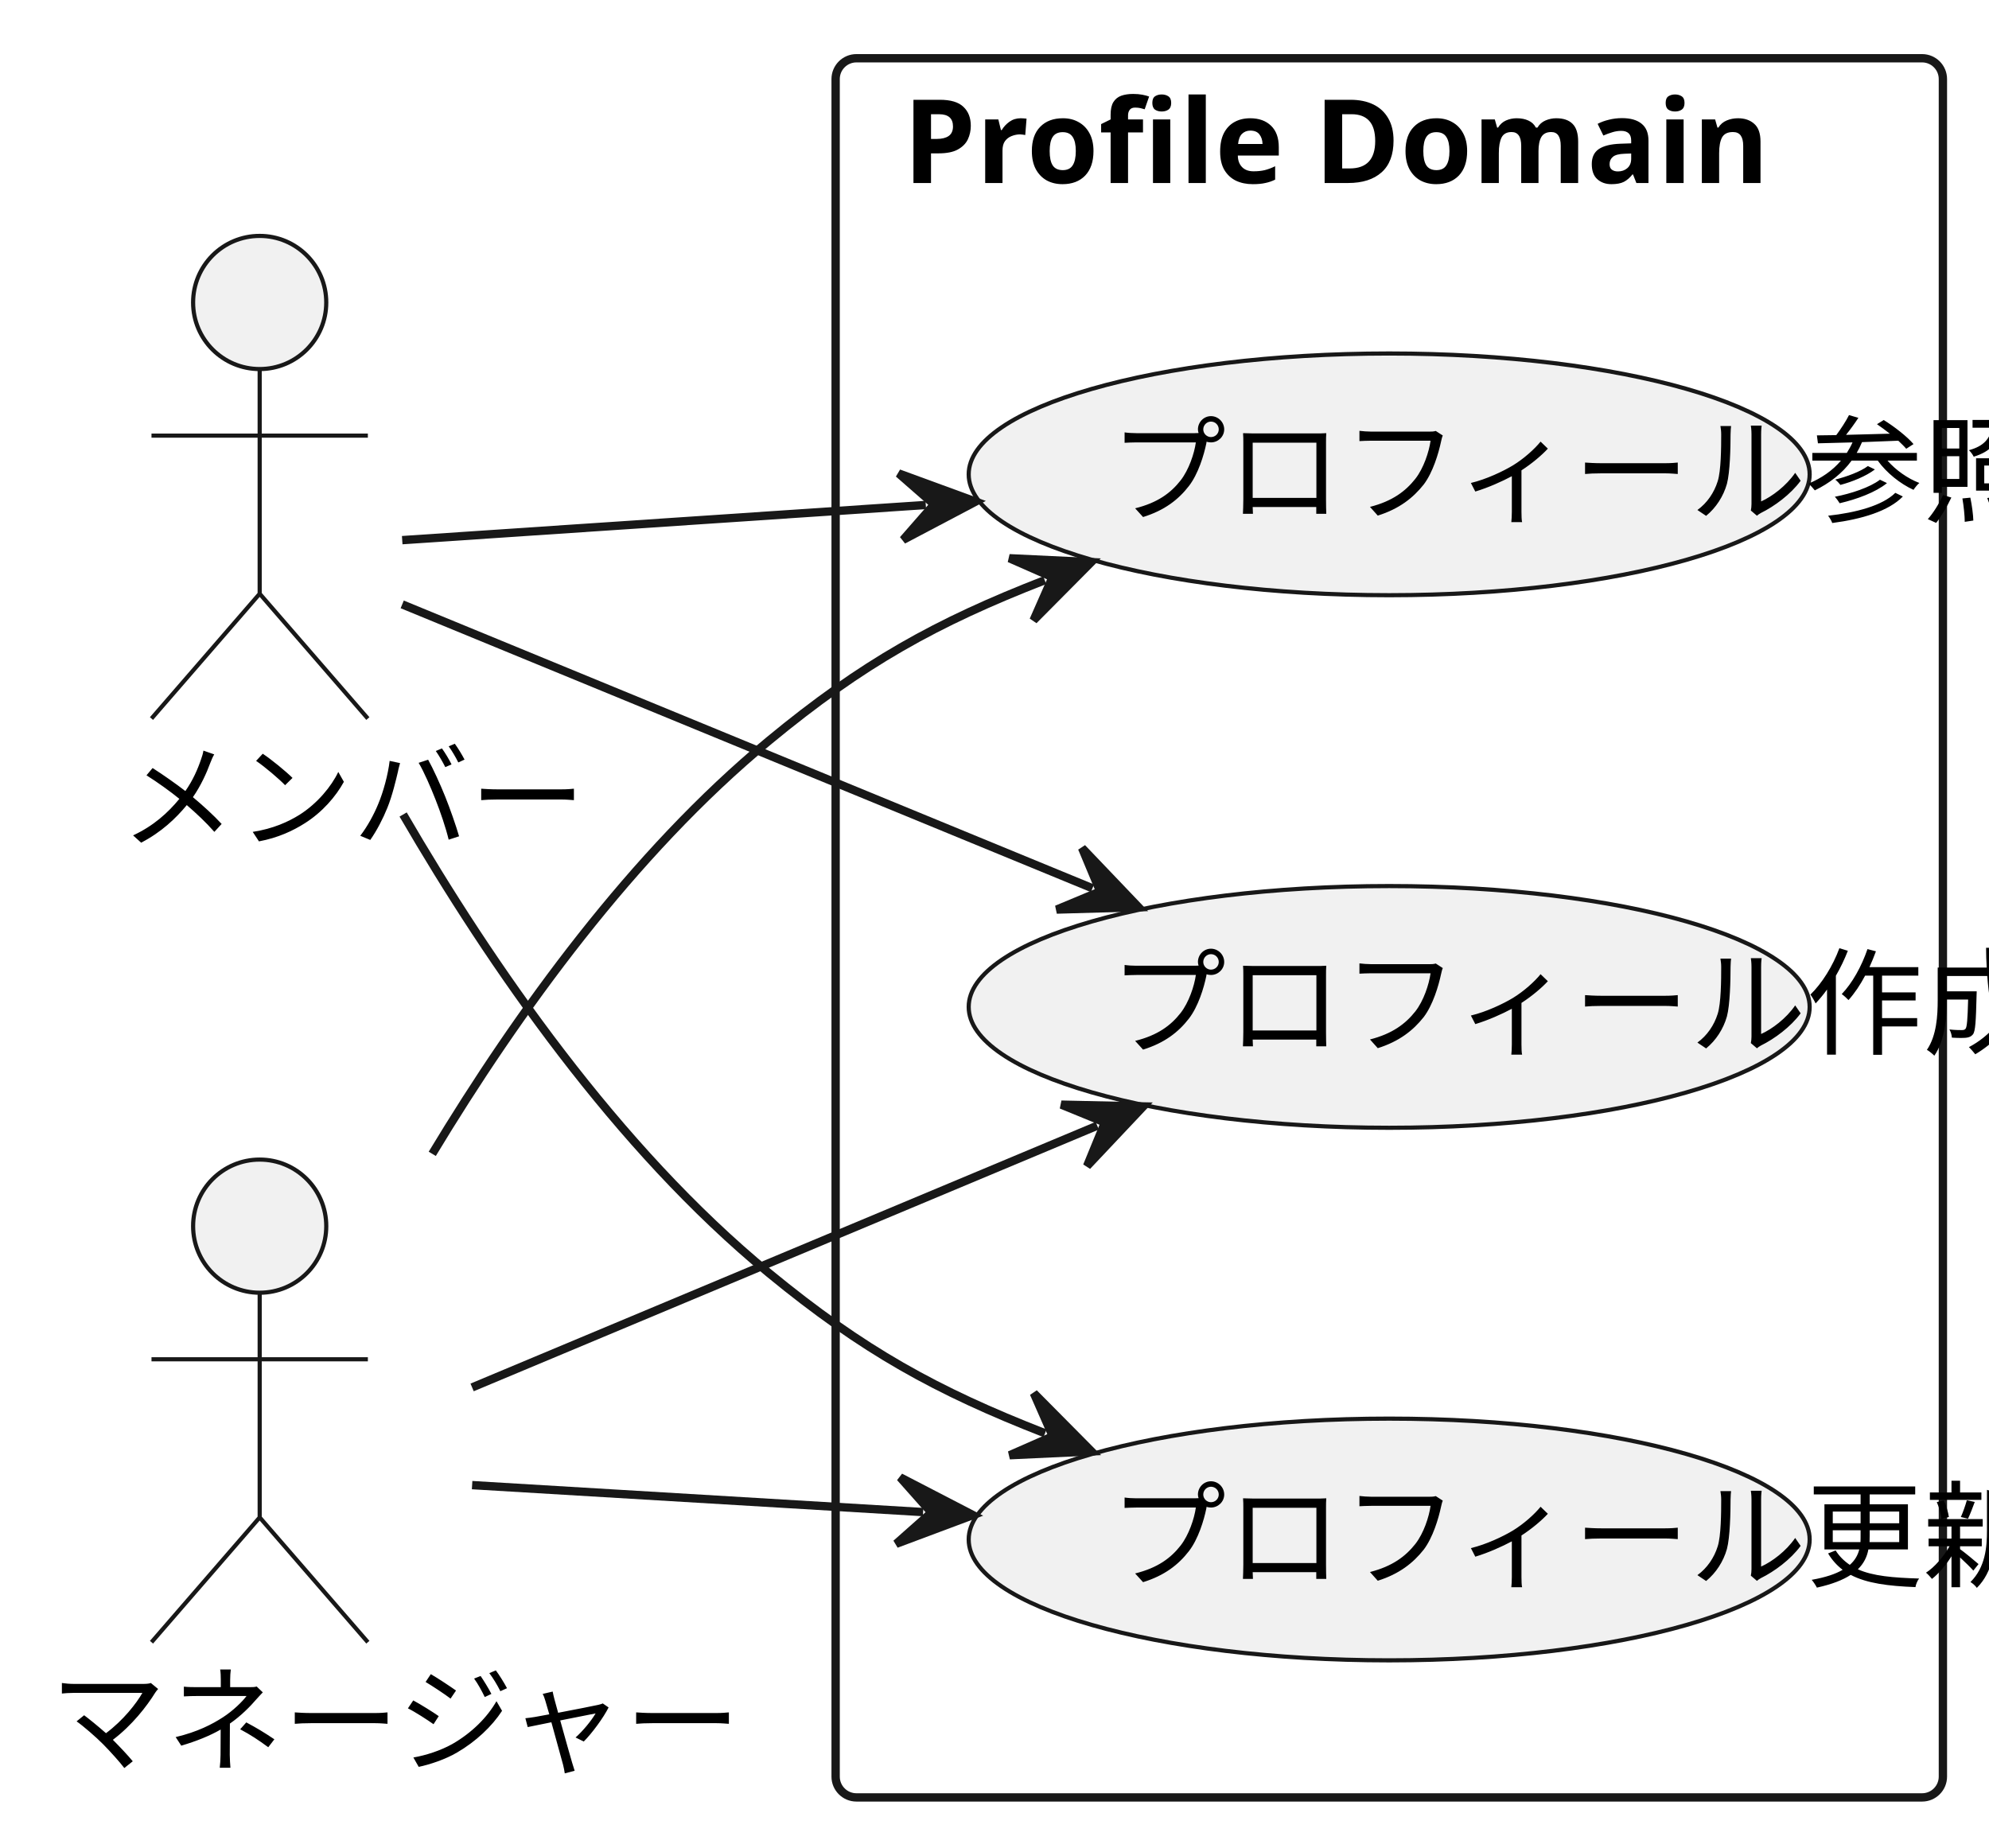
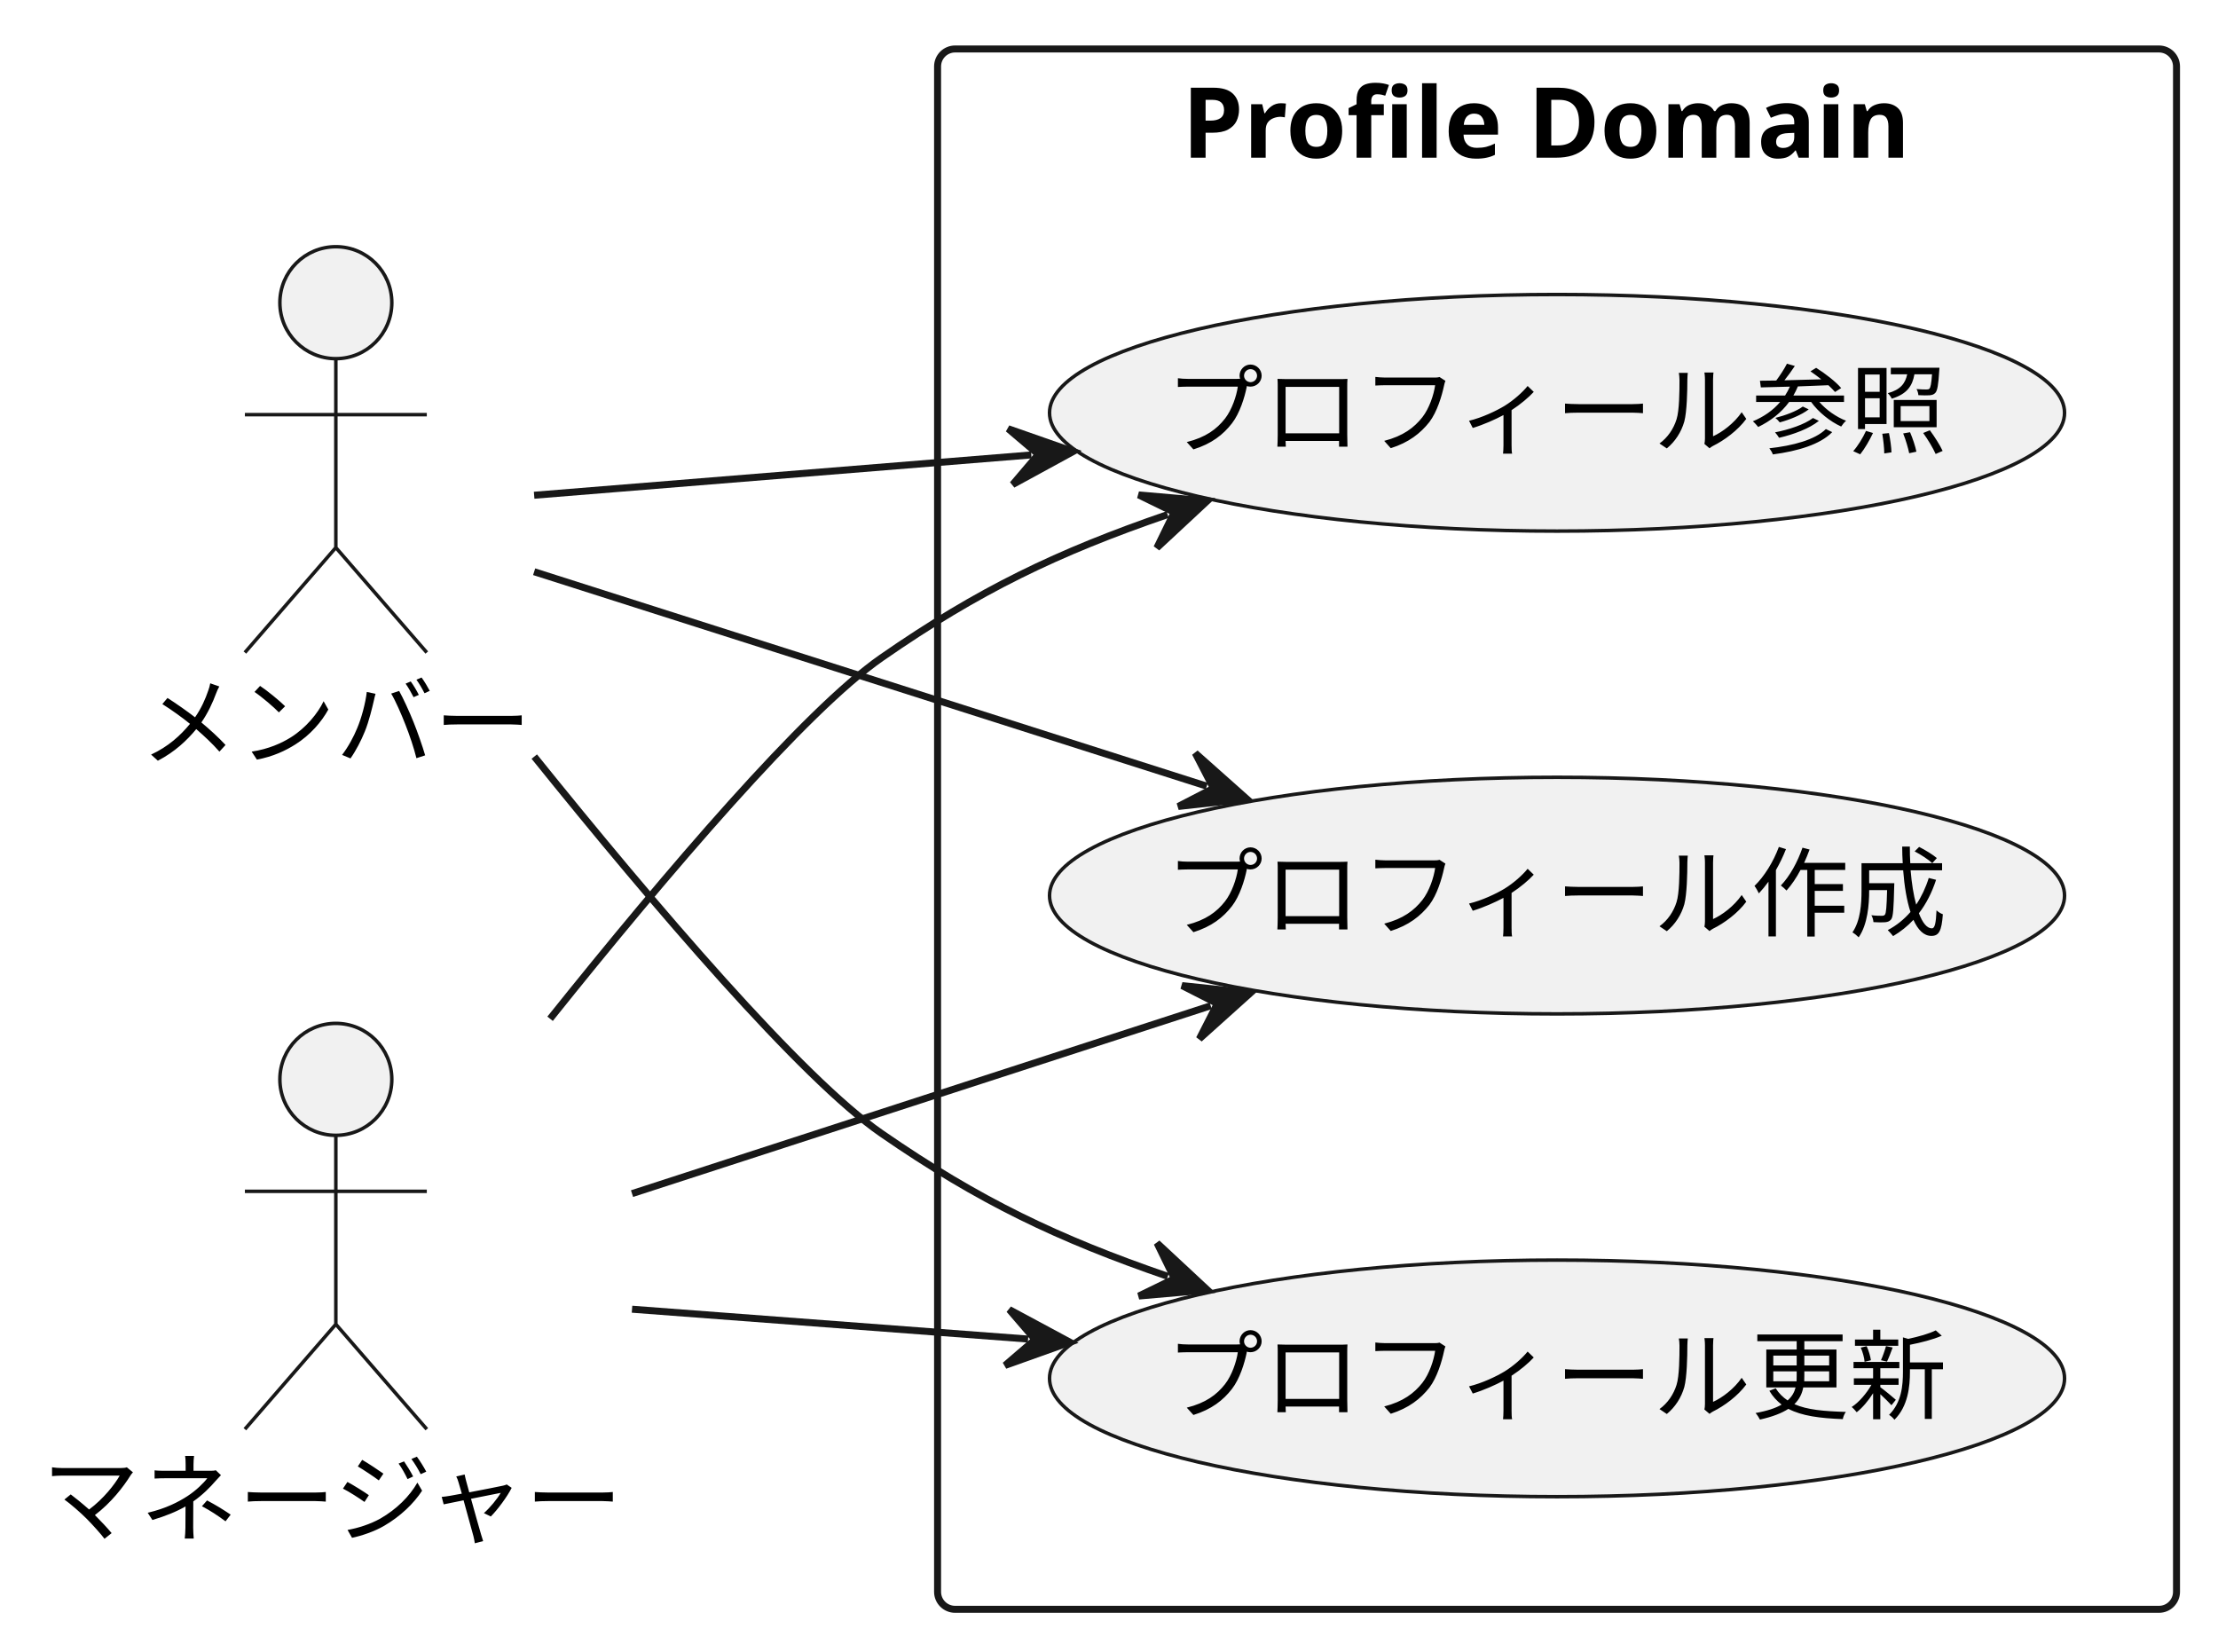
- <svg xmlns="http://www.w3.org/2000/svg" contentStyleType="text/css" data-diagram-type="DESCRIPTION" height="222px" preserveAspectRatio="none" style="width:239px;height:222px;background:#FFFFFF;" version="1.1" viewBox="0 0 239 222" width="239px" zoomAndPan="magnify">
+ <svg xmlns="http://www.w3.org/2000/svg" contentStyleType="text/css" data-diagram-type="DESCRIPTION" height="236px" preserveAspectRatio="none" style="width:317px;height:236px;background:#FFFFFF;" version="1.1" viewBox="0 0 317 236" width="317px" zoomAndPan="magnify">
  <defs />
  <g>
    <g class="cluster" data-qualified-name="Profile Domain" data-source-line="6" id="ent0004">
-       <rect fill="none" height="209" rx="2.5" ry="2.5" style="stroke:#181818;stroke-width:1;" width="133.05" x="100.41" y="7" />
-       <text fill="#000000" font-family="sans-serif" font-size="14" font-weight="bold" lengthAdjust="spacing" textLength="116.881" x="108.495" y="21.995">Profile Domain</text>
+       <rect fill="none" height="223" rx="2.5" ry="2.5" style="stroke:#181818;stroke-width:1;" width="177.07" x="134" y="7" />
+       <text fill="#000000" font-family="sans-serif" font-size="14" font-weight="bold" lengthAdjust="spacing" textLength="107.215" x="168.928" y="22.535">Profile Domain</text>
    </g>
    <g class="entity" data-qualified-name="Profile Domain........." data-source-line="8" id="ent0005">
-       <ellipse cx="166.925" cy="121.004" fill="#F1F1F1" rx="50.525" ry="14.524" style="stroke:#181818;stroke-width:0.5;" />
-       <text fill="#000000" font-family="sans-serif" font-size="14" lengthAdjust="spacing" textLength="67.211" x="133.32" y="125.652">プロフィール作成</text>
+       <ellipse cx="222.535" cy="127.997" fill="#F1F1F1" rx="72.535" ry="16.907" style="stroke:#181818;stroke-width:0.5;" />
+       <text fill="#000000" font-family="sans-serif" font-size="14" lengthAdjust="spacing" textLength="112" x="166.535" y="132.741">プロフィール作成</text>
    </g>
    <g class="entity" data-qualified-name="Profile Domain........." data-source-line="9" id="ent0006">
-       <ellipse cx="166.925" cy="57.004" fill="#F1F1F1" rx="50.525" ry="14.524" style="stroke:#181818;stroke-width:0.5;" />
-       <text fill="#000000" font-family="sans-serif" font-size="14" lengthAdjust="spacing" textLength="67.211" x="133.32" y="61.652">プロフィール参照</text>
+       <ellipse cx="222.535" cy="58.997" fill="#F1F1F1" rx="72.535" ry="16.907" style="stroke:#181818;stroke-width:0.5;" />
+       <text fill="#000000" font-family="sans-serif" font-size="14" lengthAdjust="spacing" textLength="112" x="166.535" y="63.741">プロフィール参照</text>
    </g>
    <g class="entity" data-qualified-name="Profile Domain........." data-source-line="10" id="ent0007">
-       <ellipse cx="166.925" cy="185.004" fill="#F1F1F1" rx="50.525" ry="14.524" style="stroke:#181818;stroke-width:0.5;" />
-       <text fill="#000000" font-family="sans-serif" font-size="14" lengthAdjust="spacing" textLength="67.211" x="133.32" y="189.652">プロフィール更新</text>
+       <ellipse cx="222.535" cy="196.997" fill="#F1F1F1" rx="72.535" ry="16.907" style="stroke:#181818;stroke-width:0.5;" />
+       <text fill="#000000" font-family="sans-serif" font-size="14" lengthAdjust="spacing" textLength="112" x="166.535" y="201.741">プロフィール更新</text>
    </g>
    <g class="entity" data-qualified-name="Member" data-source-line="3" id="ent0002">
-       <ellipse cx="31.203" cy="36.35" fill="#F1F1F1" rx="8" ry="8" style="stroke:#181818;stroke-width:0.5;" />
-       <path d="M31.203,44.35 L31.203,71.35 M18.203,52.35 L44.203,52.35 M31.203,71.35 L18.203,86.35 M31.203,71.35 L44.203,86.35" fill="none" style="stroke:#181818;stroke-width:0.5;" />
-       <text fill="#000000" font-family="sans-serif" font-size="14" lengthAdjust="spacing" textLength="33.605" x="14.4" y="100.845">メンバー</text>
+       <ellipse cx="48" cy="43.26" fill="#F1F1F1" rx="8" ry="8" style="stroke:#181818;stroke-width:0.5;" />
+       <path d="M48,51.26 L48,78.26 M35,59.26 L61,59.26 M48,78.26 L35,93.26 M48,78.26 L61,93.26" fill="none" style="stroke:#181818;stroke-width:0.5;" />
+       <text fill="#000000" font-family="sans-serif" font-size="14" lengthAdjust="spacing" textLength="56" x="20" y="108.295">メンバー</text>
    </g>
    <g class="entity" data-qualified-name="Manager" data-source-line="4" id="ent0003">
-       <ellipse cx="31.204" cy="147.35" fill="#F1F1F1" rx="8" ry="8" style="stroke:#181818;stroke-width:0.5;" />
-       <path d="M31.204,155.35 L31.204,182.35 M18.204,163.35 L44.204,163.35 M31.204,182.35 L18.204,197.35 M31.204,182.35 L44.204,197.35" fill="none" style="stroke:#181818;stroke-width:0.5;" />
-       <text fill="#000000" font-family="sans-serif" font-size="14" lengthAdjust="spacing" textLength="50.408" x="6" y="211.845">マネージャー</text>
+       <ellipse cx="48" cy="154.26" fill="#F1F1F1" rx="8" ry="8" style="stroke:#181818;stroke-width:0.5;" />
+       <path d="M48,162.26 L48,189.26 M35,170.26 L61,170.26 M48,189.26 L35,204.26 M48,189.26 L61,204.26" fill="none" style="stroke:#181818;stroke-width:0.5;" />
+       <text fill="#000000" font-family="sans-serif" font-size="14" lengthAdjust="spacing" textLength="84" x="6" y="219.295">マネージャー</text>
    </g>
    <g class="link" data-entity-1="ent0002" data-entity-2="ent0005" data-link-type="dependency" data-source-line="14" id="lnk8">
-       <path d="M48.33,72.63 C70.22,81.63 104.141,95.588 131.271,106.748" fill="none" id="Member-to-プロフィール作成" style="stroke:#181818;stroke-width:1;" />
-       <polygon fill="#181818" points="136.82,109.03,130.018,101.907,132.196,107.128,126.975,109.305,136.82,109.03" style="stroke:#181818;stroke-width:1;" />
+       <path d="M76.34,81.71 C103.7,90.44 140.503,102.168 172.473,112.358" fill="none" id="Member-to-プロフィール作成" style="stroke:#181818;stroke-width:1;" />
+       <polygon fill="#181818" points="178.19,114.18,170.83,107.636,173.426,112.662,168.4,115.258,178.19,114.18" style="stroke:#181818;stroke-width:1;" />
    </g>
    <g class="link" data-entity-1="ent0002" data-entity-2="ent0006" data-link-type="dependency" data-source-line="15" id="lnk9">
-       <path d="M48.33,64.91 C65.35,63.77 87.023,62.313 111.243,60.683" fill="none" id="Member-to-プロフィール参照" style="stroke:#181818;stroke-width:1;" />
-       <polygon fill="#181818" points="117.23,60.28,107.982,56.893,112.241,60.616,108.519,64.875,117.23,60.28" style="stroke:#181818;stroke-width:1;" />
+       <path d="M76.34,70.78 C97.05,69.1 120.47,67.206 147.4,65.016" fill="none" id="Member-to-プロフィール参照" style="stroke:#181818;stroke-width:1;" />
+       <polygon fill="#181818" points="153.38,64.53,144.085,61.273,148.397,64.935,144.734,69.246,153.38,64.53" style="stroke:#181818;stroke-width:1;" />
    </g>
    <g class="link" data-entity-1="ent0002" data-entity-2="ent0007" data-link-type="dependency" data-source-line="16" id="lnk10">
-       <path d="M48.44,97.88 C58.96,115.98 74.1,137.95 92.41,153 C103.7,162.28 112.51,167.151 125.57,172.241" fill="none" id="Member-to-プロフィール更新" style="stroke:#181818;stroke-width:1;" />
-       <polygon fill="#181818" points="131.16,174.42,124.227,167.425,126.501,172.604,121.322,174.879,131.16,174.42" style="stroke:#181818;stroke-width:1;" />
+       <path d="M76.36,108.13 C93.55,129.48 114.57,154.11 126,162 C139.95,171.64 151.206,177.018 166.906,182.418" fill="none" id="Member-to-プロフィール更新" style="stroke:#181818;stroke-width:1;" />
+       <polygon fill="#181818" points="172.58,184.37,165.37,177.66,167.852,182.744,162.768,185.225,172.58,184.37" style="stroke:#181818;stroke-width:1;" />
    </g>
    <g class="link" data-entity-1="ent0003" data-entity-2="ent0005" data-link-type="dependency" data-source-line="18" id="lnk11">
-       <path d="M56.73,166.73 C79.5,157.19 107.876,145.318 131.846,135.278" fill="none" id="Manager-to-プロフィール作成" style="stroke:#181818;stroke-width:1;" />
-       <polygon fill="#181818" points="137.38,132.96,127.533,132.748,132.768,134.892,130.624,140.126,137.38,132.96" style="stroke:#181818;stroke-width:1;" />
+       <path d="M90.33,170.59 C117.04,161.91 146.033,152.502 173.033,143.742" fill="none" id="Manager-to-プロフィール作成" style="stroke:#181818;stroke-width:1;" />
+       <polygon fill="#181818" points="178.74,141.89,168.945,140.863,173.984,143.433,171.414,148.472,178.74,141.89" style="stroke:#181818;stroke-width:1;" />
    </g>
    <g class="link" data-entity-1="ent0003" data-entity-2="ent0006" data-link-type="dependency" data-source-line="19" id="lnk12">
-       <path d="M51.94,138.66 C62.18,121.7 76,102.56 92.41,89 C103.68,79.69 112.478,74.805 125.538,69.725" fill="none" id="Manager-to-プロフィール参照" style="stroke:#181818;stroke-width:1;" />
-       <polygon fill="#181818" points="131.13,67.55,121.292,67.085,126.47,69.363,124.192,74.54,131.13,67.55" style="stroke:#181818;stroke-width:1;" />
+       <path d="M78.62,145.6 C95.34,124.71 115.02,101.63 126,94 C139.93,84.33 151.166,78.94 166.876,73.54" fill="none" id="Manager-to-プロフィール参照" style="stroke:#181818;stroke-width:1;" />
+       <polygon fill="#181818" points="172.55,71.59,162.738,70.733,167.821,73.215,165.339,78.298,172.55,71.59" style="stroke:#181818;stroke-width:1;" />
    </g>
    <g class="link" data-entity-1="ent0003" data-entity-2="ent0007" data-link-type="dependency" data-source-line="20" id="lnk13">
-       <path d="M56.73,178.47 C73.55,179.47 90.441,180.48 110.921,181.71" fill="none" id="Manager-to-プロフィール更新" style="stroke:#181818;stroke-width:1;" />
-       <polygon fill="#181818" points="116.91,182.07,108.166,177.538,111.919,181.77,107.686,185.523,116.91,182.07" style="stroke:#181818;stroke-width:1;" />
+       <path d="M90.33,187.11 C109.07,188.53 125.757,189.778 146.937,191.378" fill="none" id="Manager-to-プロフィール更新" style="stroke:#181818;stroke-width:1;" />
+       <polygon fill="#181818" points="152.92,191.83,144.247,187.163,147.934,191.453,143.644,195.141,152.92,191.83" style="stroke:#181818;stroke-width:1;" />
    </g>
  </g>
</svg>
